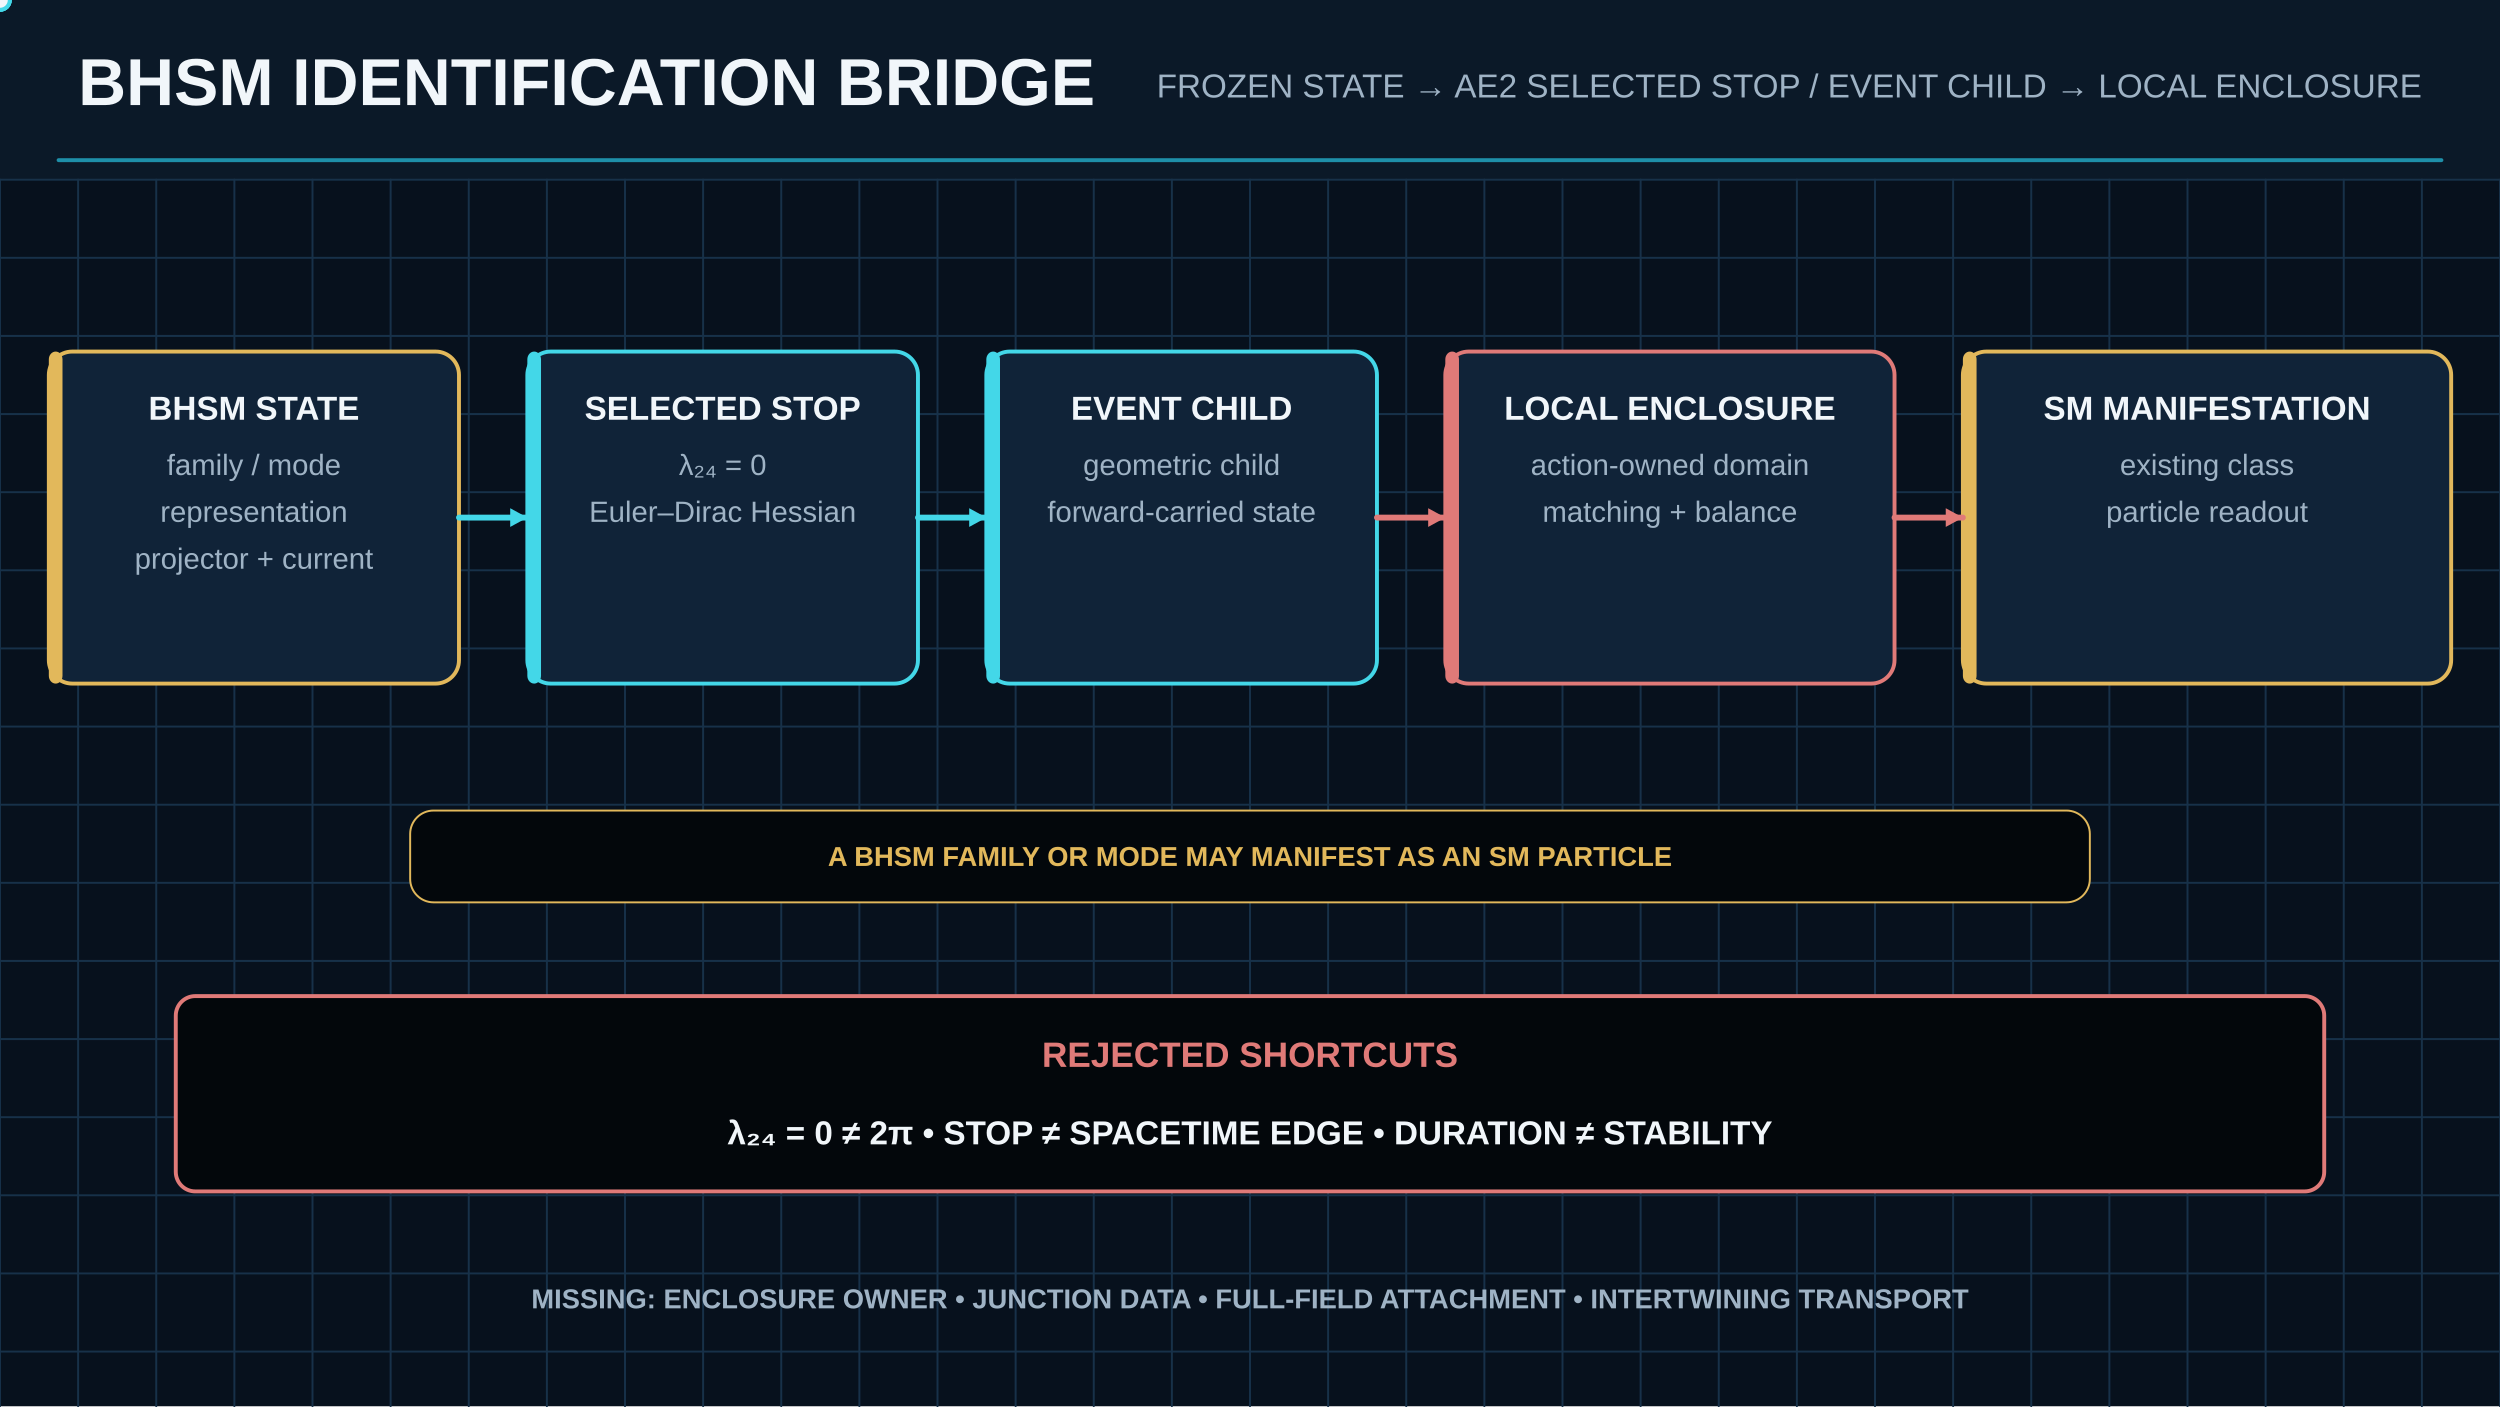
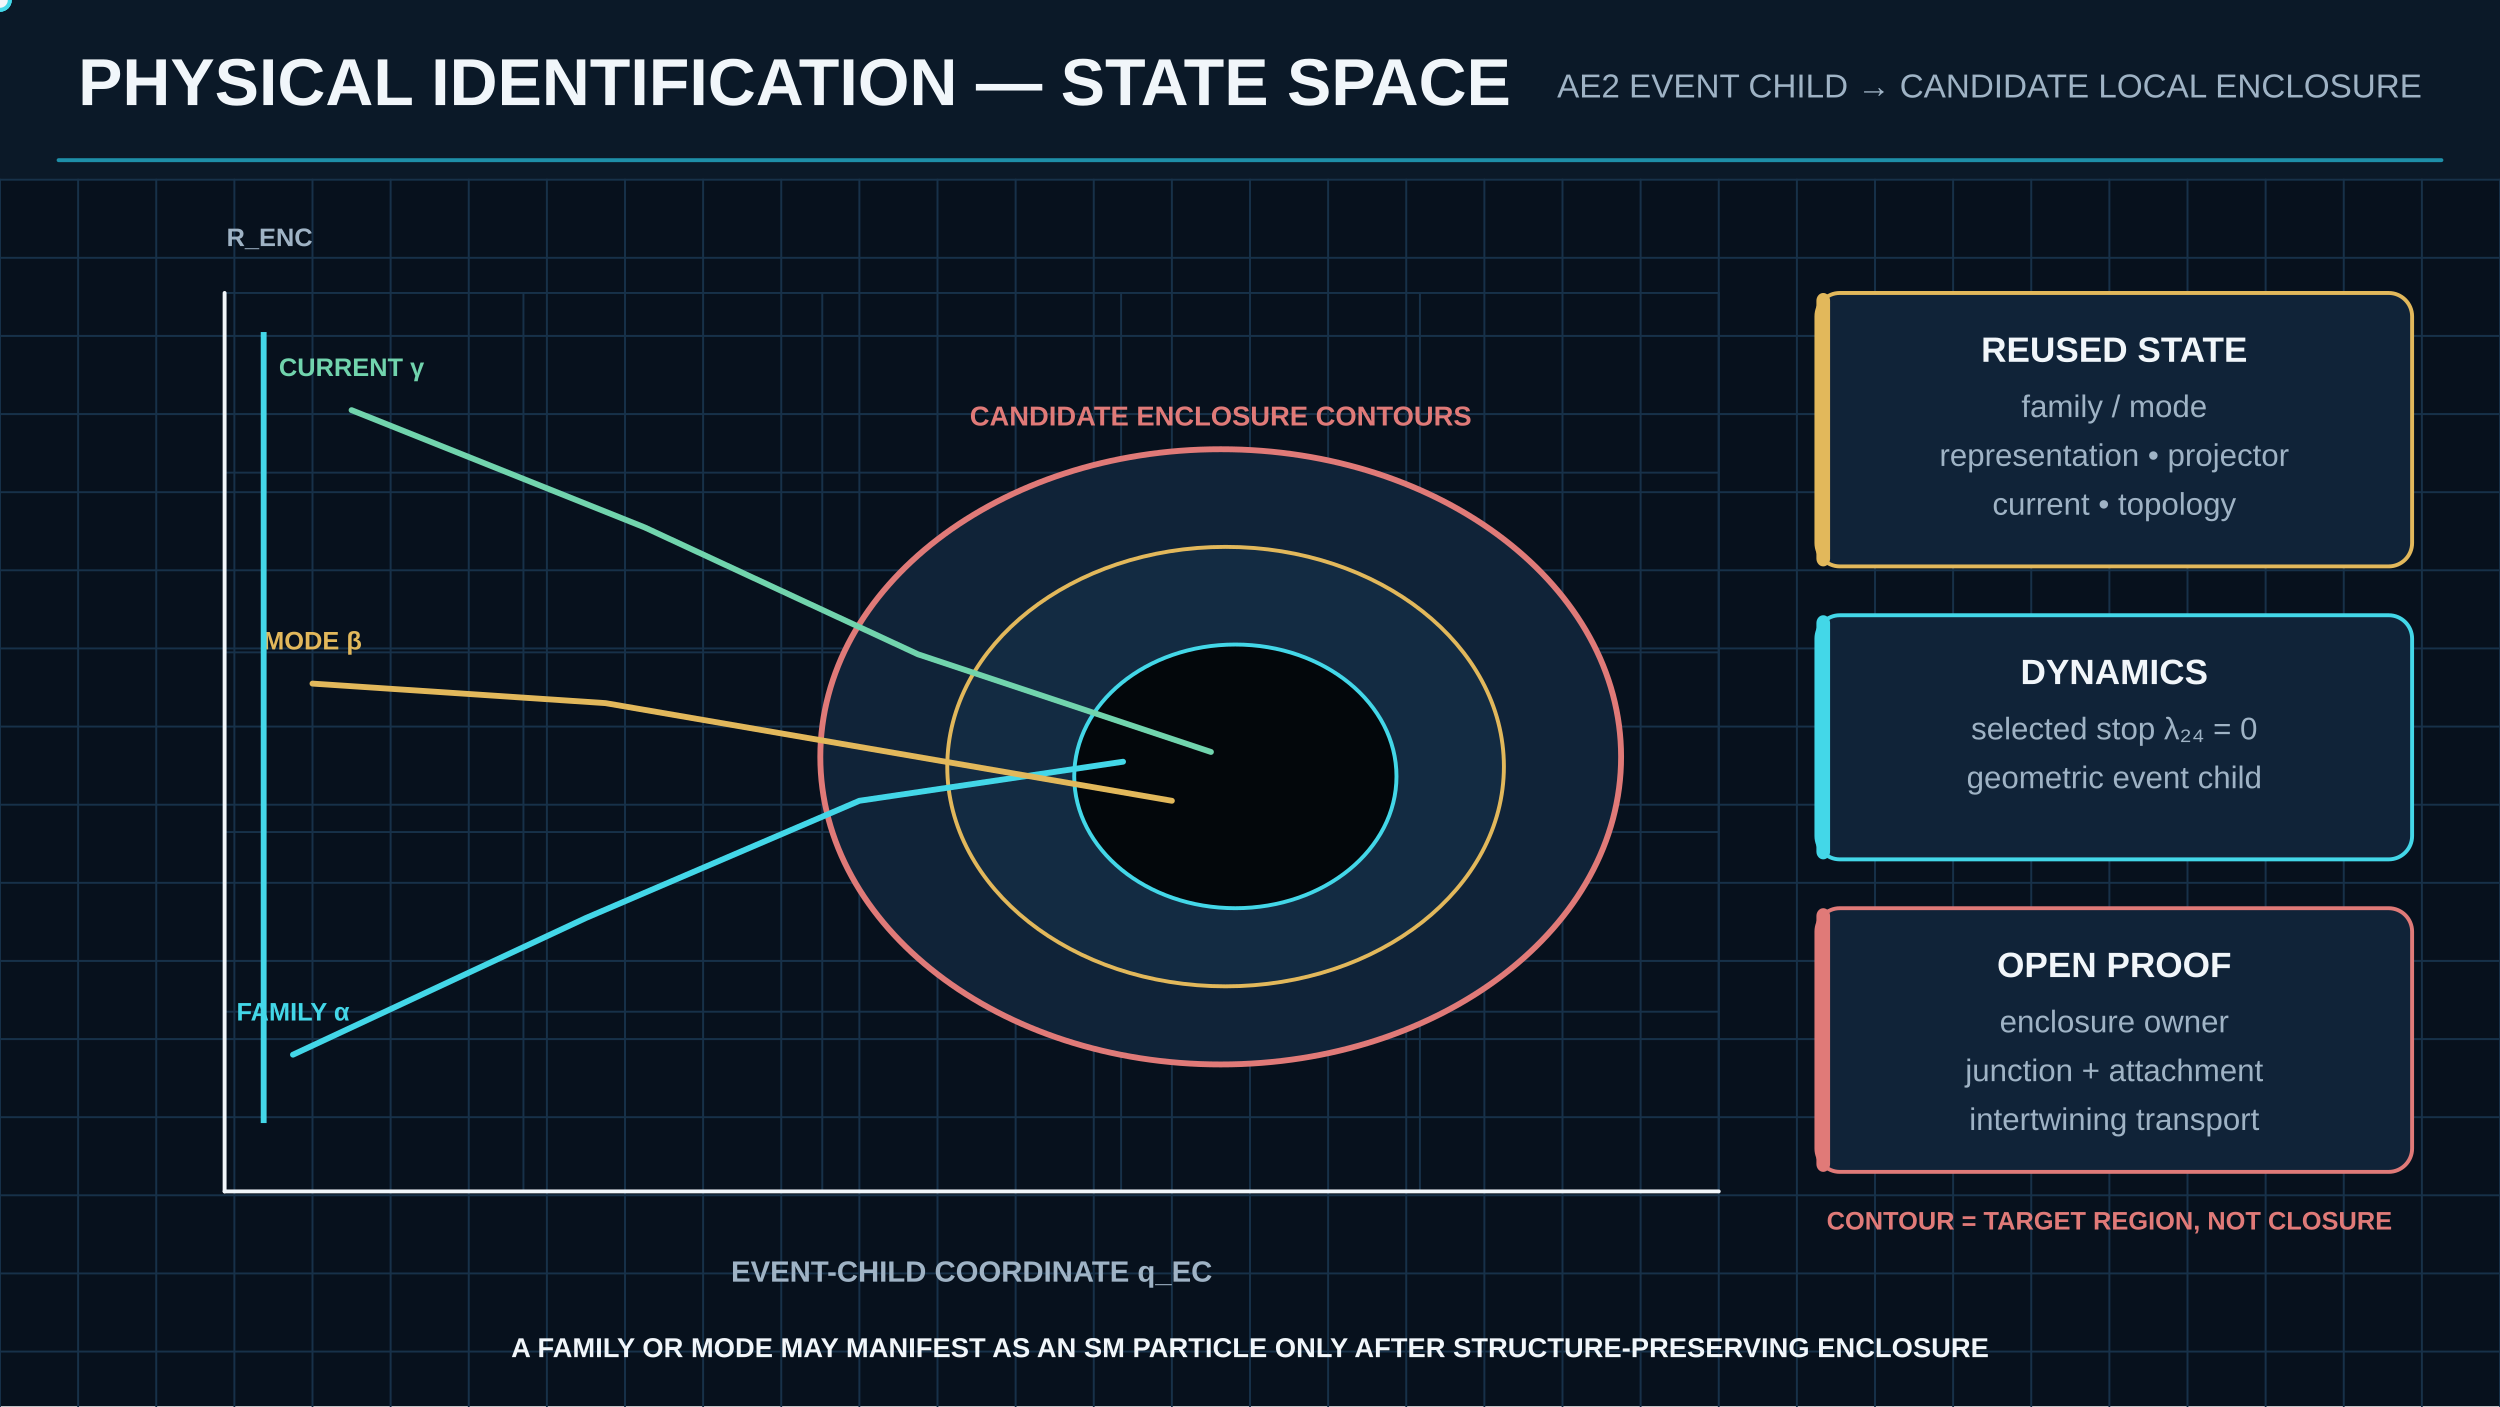
<svg xmlns="http://www.w3.org/2000/svg" width="1280" height="720" viewBox="0 0 1280 720">
  <rect x="0" y="0" width="1280" height="720" rx="0" fill="#07111d" />
  <rect x="0" y="0" width="1280" height="92" rx="0" fill="#0b1928" />
  <path d="M 0 92 L 0 720" fill="none" stroke="#173149" stroke-width="1" stroke-linecap="round" stroke-linejoin="round" />
  <path d="M 40 92 L 40 720" fill="none" stroke="#173149" stroke-width="1" stroke-linecap="round" stroke-linejoin="round" />
  <path d="M 80 92 L 80 720" fill="none" stroke="#173149" stroke-width="1" stroke-linecap="round" stroke-linejoin="round" />
  <path d="M 120 92 L 120 720" fill="none" stroke="#173149" stroke-width="1" stroke-linecap="round" stroke-linejoin="round" />
  <path d="M 160 92 L 160 720" fill="none" stroke="#173149" stroke-width="1" stroke-linecap="round" stroke-linejoin="round" />
  <path d="M 200 92 L 200 720" fill="none" stroke="#173149" stroke-width="1" stroke-linecap="round" stroke-linejoin="round" />
  <path d="M 240 92 L 240 720" fill="none" stroke="#173149" stroke-width="1" stroke-linecap="round" stroke-linejoin="round" />
  <path d="M 280 92 L 280 720" fill="none" stroke="#173149" stroke-width="1" stroke-linecap="round" stroke-linejoin="round" />
  <path d="M 320 92 L 320 720" fill="none" stroke="#173149" stroke-width="1" stroke-linecap="round" stroke-linejoin="round" />
  <path d="M 360 92 L 360 720" fill="none" stroke="#173149" stroke-width="1" stroke-linecap="round" stroke-linejoin="round" />
  <path d="M 400 92 L 400 720" fill="none" stroke="#173149" stroke-width="1" stroke-linecap="round" stroke-linejoin="round" />
  <path d="M 440 92 L 440 720" fill="none" stroke="#173149" stroke-width="1" stroke-linecap="round" stroke-linejoin="round" />
  <path d="M 480 92 L 480 720" fill="none" stroke="#173149" stroke-width="1" stroke-linecap="round" stroke-linejoin="round" />
  <path d="M 520 92 L 520 720" fill="none" stroke="#173149" stroke-width="1" stroke-linecap="round" stroke-linejoin="round" />
  <path d="M 560 92 L 560 720" fill="none" stroke="#173149" stroke-width="1" stroke-linecap="round" stroke-linejoin="round" />
  <path d="M 600 92 L 600 720" fill="none" stroke="#173149" stroke-width="1" stroke-linecap="round" stroke-linejoin="round" />
  <path d="M 640 92 L 640 720" fill="none" stroke="#173149" stroke-width="1" stroke-linecap="round" stroke-linejoin="round" />
  <path d="M 680 92 L 680 720" fill="none" stroke="#173149" stroke-width="1" stroke-linecap="round" stroke-linejoin="round" />
  <path d="M 720 92 L 720 720" fill="none" stroke="#173149" stroke-width="1" stroke-linecap="round" stroke-linejoin="round" />
  <path d="M 760 92 L 760 720" fill="none" stroke="#173149" stroke-width="1" stroke-linecap="round" stroke-linejoin="round" />
  <path d="M 800 92 L 800 720" fill="none" stroke="#173149" stroke-width="1" stroke-linecap="round" stroke-linejoin="round" />
  <path d="M 840 92 L 840 720" fill="none" stroke="#173149" stroke-width="1" stroke-linecap="round" stroke-linejoin="round" />
  <path d="M 880 92 L 880 720" fill="none" stroke="#173149" stroke-width="1" stroke-linecap="round" stroke-linejoin="round" />
  <path d="M 920 92 L 920 720" fill="none" stroke="#173149" stroke-width="1" stroke-linecap="round" stroke-linejoin="round" />
  <path d="M 960 92 L 960 720" fill="none" stroke="#173149" stroke-width="1" stroke-linecap="round" stroke-linejoin="round" />
  <path d="M 1000 92 L 1000 720" fill="none" stroke="#173149" stroke-width="1" stroke-linecap="round" stroke-linejoin="round" />
  <path d="M 1040 92 L 1040 720" fill="none" stroke="#173149" stroke-width="1" stroke-linecap="round" stroke-linejoin="round" />
  <path d="M 1080 92 L 1080 720" fill="none" stroke="#173149" stroke-width="1" stroke-linecap="round" stroke-linejoin="round" />
  <path d="M 1120 92 L 1120 720" fill="none" stroke="#173149" stroke-width="1" stroke-linecap="round" stroke-linejoin="round" />
  <path d="M 1160 92 L 1160 720" fill="none" stroke="#173149" stroke-width="1" stroke-linecap="round" stroke-linejoin="round" />
  <path d="M 1200 92 L 1200 720" fill="none" stroke="#173149" stroke-width="1" stroke-linecap="round" stroke-linejoin="round" />
  <path d="M 1240 92 L 1240 720" fill="none" stroke="#173149" stroke-width="1" stroke-linecap="round" stroke-linejoin="round" />
  <path d="M 1280 92 L 1280 720" fill="none" stroke="#173149" stroke-width="1" stroke-linecap="round" stroke-linejoin="round" />
  <path d="M 0 92 L 1280 92" fill="none" stroke="#173149" stroke-width="1" stroke-linecap="round" stroke-linejoin="round" />
  <path d="M 0 132 L 1280 132" fill="none" stroke="#173149" stroke-width="1" stroke-linecap="round" stroke-linejoin="round" />
  <path d="M 0 172 L 1280 172" fill="none" stroke="#173149" stroke-width="1" stroke-linecap="round" stroke-linejoin="round" />
  <path d="M 0 212 L 1280 212" fill="none" stroke="#173149" stroke-width="1" stroke-linecap="round" stroke-linejoin="round" />
  <path d="M 0 252 L 1280 252" fill="none" stroke="#173149" stroke-width="1" stroke-linecap="round" stroke-linejoin="round" />
  <path d="M 0 292 L 1280 292" fill="none" stroke="#173149" stroke-width="1" stroke-linecap="round" stroke-linejoin="round" />
  <path d="M 0 332 L 1280 332" fill="none" stroke="#173149" stroke-width="1" stroke-linecap="round" stroke-linejoin="round" />
  <path d="M 0 372 L 1280 372" fill="none" stroke="#173149" stroke-width="1" stroke-linecap="round" stroke-linejoin="round" />
  <path d="M 0 412 L 1280 412" fill="none" stroke="#173149" stroke-width="1" stroke-linecap="round" stroke-linejoin="round" />
  <path d="M 0 452 L 1280 452" fill="none" stroke="#173149" stroke-width="1" stroke-linecap="round" stroke-linejoin="round" />
  <path d="M 0 492 L 1280 492" fill="none" stroke="#173149" stroke-width="1" stroke-linecap="round" stroke-linejoin="round" />
  <path d="M 0 532 L 1280 532" fill="none" stroke="#173149" stroke-width="1" stroke-linecap="round" stroke-linejoin="round" />
  <path d="M 0 572 L 1280 572" fill="none" stroke="#173149" stroke-width="1" stroke-linecap="round" stroke-linejoin="round" />
  <path d="M 0 612 L 1280 612" fill="none" stroke="#173149" stroke-width="1" stroke-linecap="round" stroke-linejoin="round" />
  <path d="M 0 652 L 1280 652" fill="none" stroke="#173149" stroke-width="1" stroke-linecap="round" stroke-linejoin="round" />
  <path d="M 0 692 L 1280 692" fill="none" stroke="#173149" stroke-width="1" stroke-linecap="round" stroke-linejoin="round" />
  <path d="M 30 82 L 1250 82" fill="none" stroke="#1e8fa9" stroke-width="2" stroke-linecap="round" stroke-linejoin="round" />
-   <text x="40" y="42" fill="#f1f6fa" font-family="Segoe UI,Arial,sans-serif" font-size="34" font-weight="700" text-anchor="start" dominant-baseline="central">BHSM IDENTIFICATION BRIDGE</text>
-   <text x="1240" y="44" fill="#9fb3c5" font-family="Segoe UI,Arial,sans-serif" font-size="17" font-weight="400" text-anchor="end" dominant-baseline="central">FROZEN STATE → AE2 SELECTED STOP / EVENT CHILD → LOCAL ENCLOSURE</text>
-   <rect x="25" y="180" width="210" height="170" rx="12" fill="#102338" stroke="#e2b85b" stroke-width="2" />
-   <rect x="25" y="180" width="7" height="170" rx="4" fill="#e2b85b" />
-   <text x="130.0" y="209" fill="#f1f6fa" font-family="Segoe UI,Arial,sans-serif" font-size="17" font-weight="700" text-anchor="middle" dominant-baseline="central">BHSM STATE</text>
-   <text x="130.0" y="238" fill="#9fb3c5" font-family="Segoe UI,Arial,sans-serif" font-size="15" font-weight="400" text-anchor="middle" dominant-baseline="central">family / mode</text>
-   <text x="130.0" y="262" fill="#9fb3c5" font-family="Segoe UI,Arial,sans-serif" font-size="15" font-weight="400" text-anchor="middle" dominant-baseline="central">representation</text>
-   <text x="130.0" y="286" fill="#9fb3c5" font-family="Segoe UI,Arial,sans-serif" font-size="15" font-weight="400" text-anchor="middle" dominant-baseline="central">projector + current</text>
-   <rect x="270" y="180" width="200" height="170" rx="12" fill="#102338" stroke="#43d7e8" stroke-width="2" />
-   <rect x="270" y="180" width="7" height="170" rx="4" fill="#43d7e8" />
-   <text x="370.0" y="209" fill="#f1f6fa" font-family="Segoe UI,Arial,sans-serif" font-size="17" font-weight="700" text-anchor="middle" dominant-baseline="central">SELECTED STOP</text>
-   <text x="370.0" y="238" fill="#9fb3c5" font-family="Segoe UI,Arial,sans-serif" font-size="15" font-weight="400" text-anchor="middle" dominant-baseline="central">λ₂₄ = 0</text>
-   <text x="370.0" y="262" fill="#9fb3c5" font-family="Segoe UI,Arial,sans-serif" font-size="15" font-weight="400" text-anchor="middle" dominant-baseline="central">Euler–Dirac Hessian</text>
-   <path d="M 235 265 L 270 265" fill="none" stroke="#43d7e8" stroke-width="3" stroke-linecap="round" stroke-linejoin="round" />
+   <text x="40" y="42" fill="#f1f6fa" font-family="Segoe UI,Arial,sans-serif" font-size="34" font-weight="700" text-anchor="start" dominant-baseline="central">PHYSICAL IDENTIFICATION — STATE SPACE</text>
+   <text x="1240" y="44" fill="#9fb3c5" font-family="Segoe UI,Arial,sans-serif" font-size="17" font-weight="400" text-anchor="end" dominant-baseline="central">AE2 EVENT CHILD → CANDIDATE LOCAL ENCLOSURE</text>
+   <path d="M 115.0 150 L 115.0 610" fill="none" stroke="#173149" stroke-width="1" stroke-linecap="round" stroke-linejoin="round" />
+   <path d="M 115 610.0 L 880 610.0" fill="none" stroke="#173149" stroke-width="1" stroke-linecap="round" stroke-linejoin="round" />
+   <path d="M 268.0 150 L 268.0 610" fill="none" stroke="#173149" stroke-width="1" stroke-linecap="round" stroke-linejoin="round" />
+   <path d="M 115 518.0 L 880 518.0" fill="none" stroke="#173149" stroke-width="1" stroke-linecap="round" stroke-linejoin="round" />
+   <path d="M 421.0 150 L 421.0 610" fill="none" stroke="#173149" stroke-width="1" stroke-linecap="round" stroke-linejoin="round" />
+   <path d="M 115 426.0 L 880 426.0" fill="none" stroke="#173149" stroke-width="1" stroke-linecap="round" stroke-linejoin="round" />
+   <path d="M 574.0 150 L 574.0 610" fill="none" stroke="#173149" stroke-width="1" stroke-linecap="round" stroke-linejoin="round" />
+   <path d="M 115 334.0 L 880 334.0" fill="none" stroke="#173149" stroke-width="1" stroke-linecap="round" stroke-linejoin="round" />
+   <path d="M 727.0 150 L 727.0 610" fill="none" stroke="#173149" stroke-width="1" stroke-linecap="round" stroke-linejoin="round" />
+   <path d="M 115 242.0 L 880 242.0" fill="none" stroke="#173149" stroke-width="1" stroke-linecap="round" stroke-linejoin="round" />
+   <path d="M 880.0 150 L 880.0 610" fill="none" stroke="#173149" stroke-width="1" stroke-linecap="round" stroke-linejoin="round" />
+   <path d="M 115 150.0 L 880 150.0" fill="none" stroke="#173149" stroke-width="1" stroke-linecap="round" stroke-linejoin="round" />
+   <path d="M 115 610 L 880 610" fill="none" stroke="#f1f6fa" stroke-width="2" stroke-linecap="round" stroke-linejoin="round" />
+   <path d="M 115 150 L 115 610" fill="none" stroke="#f1f6fa" stroke-width="2" stroke-linecap="round" stroke-linejoin="round" />
+   <text x="497.5" y="651" fill="#9fb3c5" font-family="Segoe UI,Arial,sans-serif" font-size="15" font-weight="700" text-anchor="middle" dominant-baseline="central">EVENT-CHILD COORDINATE q_EC</text>
+   <text x="116" y="126" fill="#9fb3c5" font-family="Segoe UI,Arial,sans-serif" font-size="13" font-weight="700" text-anchor="start" dominant-baseline="auto">R_ENC</text>
+   <ellipse cx="625.0" cy="387.5" rx="205.0" ry="157.5" fill="#102338" stroke="#e07a78" stroke-width="3" />
+   <ellipse cx="627.5" cy="392.5" rx="142.5" ry="112.5" fill="#132b42" stroke="#e2b85b" stroke-width="2" />
+   <ellipse cx="632.5" cy="397.5" rx="82.5" ry="67.5" fill="#03070b" stroke="#43d7e8" stroke-width="2" />
+   <text x="625" y="213" fill="#e07a78" font-family="Segoe UI,Arial,sans-serif" font-size="14" font-weight="700" text-anchor="middle" dominant-baseline="central">CANDIDATE ENCLOSURE CONTOURS</text>
+   <path d="M 150 540 L 300 470 L 440 410 L 575 390" fill="none" stroke="#43d7e8" stroke-width="3" stroke-linecap="round" stroke-linejoin="round" />
  <circle r="5" fill="#f1f6fa" stroke="#43d7e8" stroke-width="2">
-     <animateMotion dur="2.8s" repeatCount="indefinite" begin="-0.36s" path="M 235 265 L 270 265" />
+     <animateMotion dur="2.8s" repeatCount="indefinite" begin="-0.00s" path="M 150 540 L 300 470 L 440 410 L 575 390" />
  </circle>
-   <polygon points="270,265 261.224,269.794 261.224,260.206" fill="#43d7e8" />
-   <rect x="505" y="180" width="200" height="170" rx="12" fill="#102338" stroke="#43d7e8" stroke-width="2">
-     <animate attributeName="stroke" values="#43d7e8;#f1f6fa;#43d7e8" dur="2.8s" repeatCount="indefinite" />
-   </rect>
-   <rect x="505" y="180" width="7" height="170" rx="4" fill="#43d7e8" />
-   <text x="605.0" y="209" fill="#f1f6fa" font-family="Segoe UI,Arial,sans-serif" font-size="17" font-weight="700" text-anchor="middle" dominant-baseline="central">EVENT CHILD</text>
-   <text x="605.0" y="238" fill="#9fb3c5" font-family="Segoe UI,Arial,sans-serif" font-size="15" font-weight="400" text-anchor="middle" dominant-baseline="central">geometric child</text>
-   <text x="605.0" y="262" fill="#9fb3c5" font-family="Segoe UI,Arial,sans-serif" font-size="15" font-weight="400" text-anchor="middle" dominant-baseline="central">forward-carried state</text>
-   <path d="M 470 265 L 505 265" fill="none" stroke="#43d7e8" stroke-width="3" stroke-linecap="round" stroke-linejoin="round" />
+   <text x="150" y="518" fill="#43d7e8" font-family="Segoe UI,Arial,sans-serif" font-size="13" font-weight="700" text-anchor="middle" dominant-baseline="central">FAMILY α</text>
+   <path d="M 160 350 L 310 360 L 455 385 L 600 410" fill="none" stroke="#e2b85b" stroke-width="3" stroke-linecap="round" stroke-linejoin="round" />
  <circle r="5" fill="#f1f6fa" stroke="#43d7e8" stroke-width="2">
-     <animateMotion dur="2.8s" repeatCount="indefinite" begin="-0.73s" path="M 470 265 L 505 265" />
+     <animateMotion dur="2.8s" repeatCount="indefinite" begin="-0.67s" path="M 160 350 L 310 360 L 455 385 L 600 410" />
  </circle>
-   <polygon points="505,265 496.224,269.794 496.224,260.206" fill="#43d7e8" />
-   <rect x="740" y="180" width="230" height="170" rx="12" fill="#102338" stroke="#e07a78" stroke-width="2">
+   <text x="160" y="328" fill="#e2b85b" font-family="Segoe UI,Arial,sans-serif" font-size="13" font-weight="700" text-anchor="middle" dominant-baseline="central">MODE β</text>
+   <path d="M 180 210 L 330 270 L 470 335 L 620 385" fill="none" stroke="#71d4ad" stroke-width="3" stroke-linecap="round" stroke-linejoin="round" />
+   <circle r="5" fill="#f1f6fa" stroke="#43d7e8" stroke-width="2">
+     <animateMotion dur="2.8s" repeatCount="indefinite" begin="-1.34s" path="M 180 210 L 330 270 L 470 335 L 620 385" />
+   </circle>
+   <text x="180" y="188" fill="#71d4ad" font-family="Segoe UI,Arial,sans-serif" font-size="13" font-weight="700" text-anchor="middle" dominant-baseline="central">CURRENT γ</text>
+   <line x1="135" x2="135" y1="170" y2="575" stroke="#43d7e8" stroke-width="3">
+     <animate attributeName="x1" values="135;830" dur="3.2s" repeatCount="indefinite" />
+     <animate attributeName="x2" values="135;830" dur="3.2s" repeatCount="indefinite" />
+   </line>
+   <rect x="930" y="150" width="305" height="140" rx="12" fill="#102338" stroke="#e2b85b" stroke-width="2" />
+   <rect x="930" y="150" width="7" height="140" rx="4" fill="#e2b85b" />
+   <text x="1082.5" y="179" fill="#f1f6fa" font-family="Segoe UI,Arial,sans-serif" font-size="18" font-weight="700" text-anchor="middle" dominant-baseline="central">REUSED STATE</text>
+   <text x="1082.5" y="208" fill="#9fb3c5" font-family="Segoe UI,Arial,sans-serif" font-size="16" font-weight="400" text-anchor="middle" dominant-baseline="central">family / mode</text>
+   <text x="1082.5" y="233" fill="#9fb3c5" font-family="Segoe UI,Arial,sans-serif" font-size="16" font-weight="400" text-anchor="middle" dominant-baseline="central">representation • projector</text>
+   <text x="1082.5" y="258" fill="#9fb3c5" font-family="Segoe UI,Arial,sans-serif" font-size="16" font-weight="400" text-anchor="middle" dominant-baseline="central">current • topology</text>
+   <rect x="930" y="315" width="305" height="125" rx="12" fill="#102338" stroke="#43d7e8" stroke-width="2" />
+   <rect x="930" y="315" width="7" height="125" rx="4" fill="#43d7e8" />
+   <text x="1082.5" y="344" fill="#f1f6fa" font-family="Segoe UI,Arial,sans-serif" font-size="18" font-weight="700" text-anchor="middle" dominant-baseline="central">DYNAMICS</text>
+   <text x="1082.5" y="373" fill="#9fb3c5" font-family="Segoe UI,Arial,sans-serif" font-size="16" font-weight="400" text-anchor="middle" dominant-baseline="central">selected stop λ₂₄ = 0</text>
+   <text x="1082.5" y="398" fill="#9fb3c5" font-family="Segoe UI,Arial,sans-serif" font-size="16" font-weight="400" text-anchor="middle" dominant-baseline="central">geometric event child</text>
+   <rect x="930" y="465" width="305" height="135" rx="12" fill="#102338" stroke="#e07a78" stroke-width="2">
    <animate attributeName="stroke" values="#e07a78;#f1f6fa;#e07a78" dur="2.8s" repeatCount="indefinite" />
  </rect>
-   <rect x="740" y="180" width="7" height="170" rx="4" fill="#e07a78" />
-   <text x="855.0" y="209" fill="#f1f6fa" font-family="Segoe UI,Arial,sans-serif" font-size="17" font-weight="700" text-anchor="middle" dominant-baseline="central">LOCAL ENCLOSURE</text>
-   <text x="855.0" y="238" fill="#9fb3c5" font-family="Segoe UI,Arial,sans-serif" font-size="15" font-weight="400" text-anchor="middle" dominant-baseline="central">action-owned domain</text>
-   <text x="855.0" y="262" fill="#9fb3c5" font-family="Segoe UI,Arial,sans-serif" font-size="15" font-weight="400" text-anchor="middle" dominant-baseline="central">matching + balance</text>
-   <path d="M 705 265 L 740 265" fill="none" stroke="#e07a78" stroke-width="3" stroke-linecap="round" stroke-linejoin="round" />
-   <circle r="5" fill="#f1f6fa" stroke="#43d7e8" stroke-width="2">
-     <animateMotion dur="2.8s" repeatCount="indefinite" begin="-1.09s" path="M 705 265 L 740 265" />
-   </circle>
-   <polygon points="740,265 731.224,269.794 731.224,260.206" fill="#e07a78" />
-   <rect x="1005" y="180" width="250" height="170" rx="12" fill="#102338" stroke="#e2b85b" stroke-width="2" />
-   <rect x="1005" y="180" width="7" height="170" rx="4" fill="#e2b85b" />
-   <text x="1130.0" y="209" fill="#f1f6fa" font-family="Segoe UI,Arial,sans-serif" font-size="17" font-weight="700" text-anchor="middle" dominant-baseline="central">SM MANIFESTATION</text>
-   <text x="1130.0" y="238" fill="#9fb3c5" font-family="Segoe UI,Arial,sans-serif" font-size="15" font-weight="400" text-anchor="middle" dominant-baseline="central">existing class</text>
-   <text x="1130.0" y="262" fill="#9fb3c5" font-family="Segoe UI,Arial,sans-serif" font-size="15" font-weight="400" text-anchor="middle" dominant-baseline="central">particle readout</text>
-   <path d="M 970 265 L 1005 265" fill="none" stroke="#e07a78" stroke-width="3" stroke-linecap="round" stroke-linejoin="round" />
-   <circle r="5" fill="#f1f6fa" stroke="#43d7e8" stroke-width="2">
-     <animateMotion dur="2.8s" repeatCount="indefinite" begin="-1.46s" path="M 970 265 L 1005 265" />
-   </circle>
-   <polygon points="1005,265 996.224,269.794 996.224,260.206" fill="#e07a78" />
-   <rect x="210" y="415" width="860" height="47" rx="12" fill="#03070b" stroke="#e2b85b" stroke-width="1" />
-   <text x="640.0" y="438.5" fill="#e2b85b" font-family="Segoe UI,Arial,sans-serif" font-size="14" font-weight="700" text-anchor="middle" dominant-baseline="central">A BHSM FAMILY OR MODE MAY MANIFEST AS AN SM PARTICLE</text>
-   <rect x="90" y="510" width="1100" height="100" rx="10" fill="#03070b" stroke="#e07a78" stroke-width="2" />
-   <text x="640" y="540" fill="#e07a78" font-family="Segoe UI,Arial,sans-serif" font-size="18" font-weight="700" text-anchor="middle" dominant-baseline="central">REJECTED SHORTCUTS</text>
-   <text x="640" y="580" fill="#f1f6fa" font-family="Segoe UI,Arial,sans-serif" font-size="17" font-weight="700" text-anchor="middle" dominant-baseline="central">λ₂₄ = 0 ≠ 2π     •     STOP ≠ SPACETIME EDGE     •     DURATION ≠ STABILITY</text>
-   <text x="640" y="665" fill="#9fb3c5" font-family="Segoe UI,Arial,sans-serif" font-size="14" font-weight="700" text-anchor="middle" dominant-baseline="central">MISSING: ENCLOSURE OWNER • JUNCTION DATA • FULL-FIELD ATTACHMENT • INTERTWINING TRANSPORT</text>
+   <rect x="930" y="465" width="7" height="135" rx="4" fill="#e07a78" />
+   <text x="1082.5" y="494" fill="#f1f6fa" font-family="Segoe UI,Arial,sans-serif" font-size="18" font-weight="700" text-anchor="middle" dominant-baseline="central">OPEN PROOF</text>
+   <text x="1082.5" y="523" fill="#9fb3c5" font-family="Segoe UI,Arial,sans-serif" font-size="16" font-weight="400" text-anchor="middle" dominant-baseline="central">enclosure owner</text>
+   <text x="1082.5" y="548" fill="#9fb3c5" font-family="Segoe UI,Arial,sans-serif" font-size="16" font-weight="400" text-anchor="middle" dominant-baseline="central">junction + attachment</text>
+   <text x="1082.5" y="573" fill="#9fb3c5" font-family="Segoe UI,Arial,sans-serif" font-size="16" font-weight="400" text-anchor="middle" dominant-baseline="central">intertwining transport</text>
+   <text x="1080" y="625" fill="#e07a78" font-family="Segoe UI,Arial,sans-serif" font-size="13" font-weight="700" text-anchor="middle" dominant-baseline="central">CONTOUR = TARGET REGION, NOT CLOSURE</text>
+   <text x="640" y="690" fill="#f1f6fa" font-family="Segoe UI,Arial,sans-serif" font-size="14" font-weight="700" text-anchor="middle" dominant-baseline="central">A FAMILY OR MODE MAY MANIFEST AS AN SM PARTICLE ONLY AFTER STRUCTURE-PRESERVING ENCLOSURE</text>
</svg>
